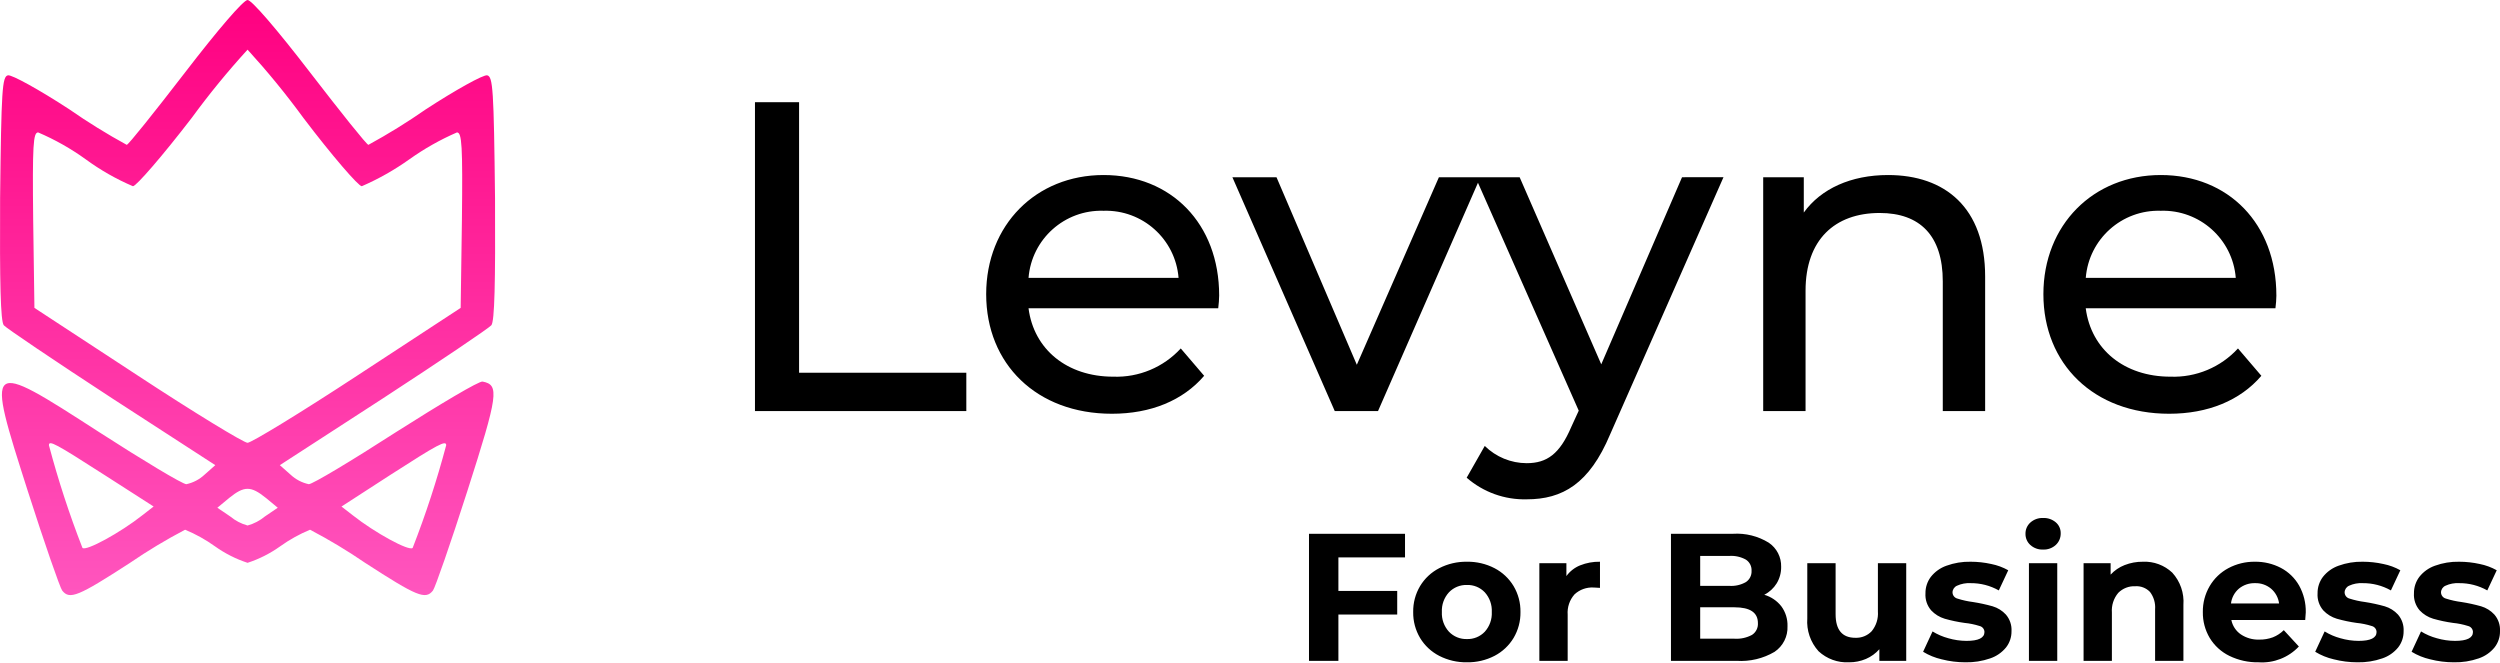
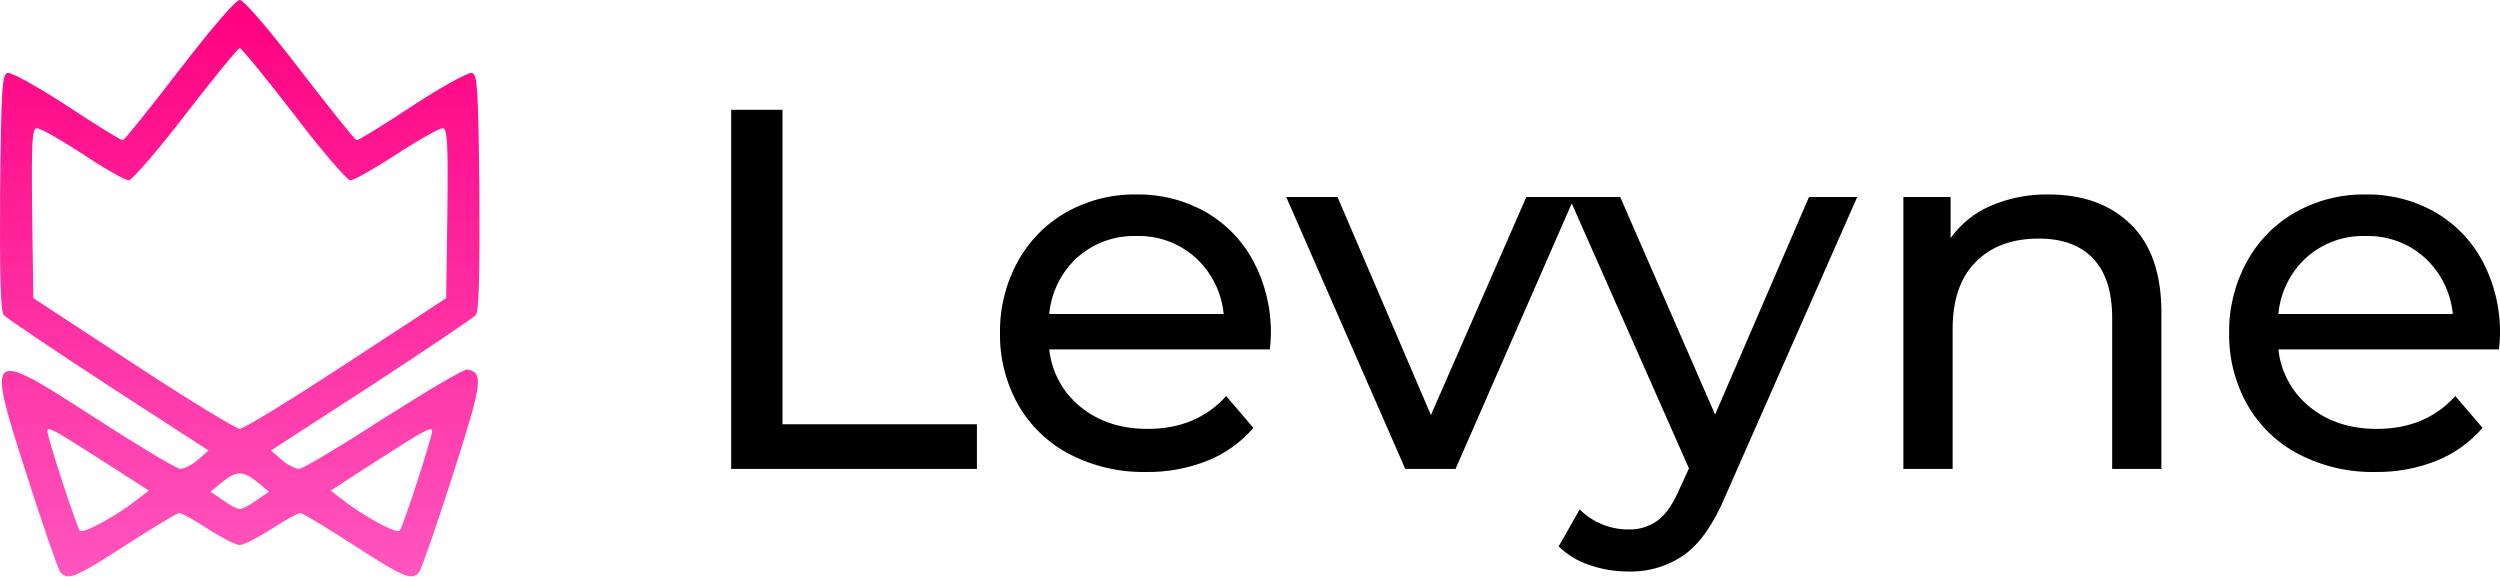
- <svg xmlns="http://www.w3.org/2000/svg" width="275.439" height="72.969" viewBox="0 0 275.439 72.969">
+ <svg xmlns="http://www.w3.org/2000/svg" width="623.784" height="143.798" viewBox="0 0 623.784 143.798">
  <defs>
    <linearGradient id="linear-gradient" x1="0.5" x2="0.5" y2="1.593" gradientUnits="objectBoundingBox">
      <stop offset="0" stop-color="#ff0080" />
      <stop offset="1" stop-color="#ff88e3" />
    </linearGradient>
  </defs>
-   <g id="Group_3691" data-name="Group 3691" transform="translate(973.239 -2372.191)">
-     <path id="Reset_Password" data-name="Reset Password" d="M-61.78-11.4v3.7h6.48v2.6h-6.48V0h-3.24V-14h10.58v2.6ZM-47.62.16a6.452,6.452,0,0,1-3.05-.71,5.278,5.278,0,0,1-2.11-1.97,5.428,5.428,0,0,1-.76-2.86,5.428,5.428,0,0,1,.76-2.86,5.278,5.278,0,0,1,2.11-1.97,6.452,6.452,0,0,1,3.05-.71,6.393,6.393,0,0,1,3.04.71,5.3,5.3,0,0,1,2.1,1.97,5.428,5.428,0,0,1,.76,2.86,5.428,5.428,0,0,1-.76,2.86,5.3,5.3,0,0,1-2.1,1.97A6.393,6.393,0,0,1-47.62.16Zm0-2.56a2.6,2.6,0,0,0,1.97-.81,3.019,3.019,0,0,0,.77-2.17,3.019,3.019,0,0,0-.77-2.17,2.6,2.6,0,0,0-1.97-.81,2.631,2.631,0,0,0-1.98.81,3,3,0,0,0-.78,2.17,3,3,0,0,0,.78,2.17A2.631,2.631,0,0,0-47.62-2.4Zm10.96-6.94a3.469,3.469,0,0,1,1.51-1.18,5.6,5.6,0,0,1,2.19-.4v2.88q-.52-.04-.7-.04a2.86,2.86,0,0,0-2.1.75,3.031,3.031,0,0,0-.76,2.25V0h-3.12V-10.76h2.98Zm21.8,2.06a3.692,3.692,0,0,1,1.88,1.27,3.5,3.5,0,0,1,.68,2.19A3.235,3.235,0,0,1-13.73-.99,7.311,7.311,0,0,1-17.9,0h-7.24V-14h6.84a6.7,6.7,0,0,1,3.93.98A3.1,3.1,0,0,1-13-10.36a3.414,3.414,0,0,1-.49,1.82A3.432,3.432,0,0,1-14.86-7.28Zm-7.06-4.28v3.3h3.22a3.251,3.251,0,0,0,1.82-.42,1.4,1.4,0,0,0,.62-1.24,1.376,1.376,0,0,0-.62-1.23,3.314,3.314,0,0,0-1.82-.41Zm3.78,9.12a3.59,3.59,0,0,0,1.93-.42,1.438,1.438,0,0,0,.65-1.3q0-1.74-2.58-1.74h-3.78v3.46ZM.78-10.76V0H-2.18V-1.28A4.138,4.138,0,0,1-3.66-.21,4.656,4.656,0,0,1-5.52.16,4.583,4.583,0,0,1-8.88-1.06a4.863,4.863,0,0,1-1.24-3.62v-6.08H-7v5.62q0,2.6,2.18,2.6a2.344,2.344,0,0,0,1.8-.73,3.08,3.08,0,0,0,.68-2.17v-5.32ZM7.3.16A10.452,10.452,0,0,1,4.68-.17,6.845,6.845,0,0,1,2.64-1L3.68-3.24a6.546,6.546,0,0,0,1.74.75,7.293,7.293,0,0,0,2,.29q1.98,0,1.98-.98a.694.694,0,0,0-.54-.66A8,8,0,0,0,7.2-4.18a16.014,16.014,0,0,1-2.18-.46,3.382,3.382,0,0,1-1.49-.92A2.616,2.616,0,0,1,2.9-7.44a2.945,2.945,0,0,1,.59-1.81,3.8,3.8,0,0,1,1.72-1.23,7.346,7.346,0,0,1,2.67-.44,10.479,10.479,0,0,1,2.27.25,6.345,6.345,0,0,1,1.87.69L10.98-7.76a6.209,6.209,0,0,0-3.1-.8,3.154,3.154,0,0,0-1.5.28.823.823,0,0,0-.5.72.715.715,0,0,0,.54.7,9.56,9.56,0,0,0,1.72.38,18.411,18.411,0,0,1,2.16.47,3.245,3.245,0,0,1,1.46.91,2.582,2.582,0,0,1,.62,1.84,2.841,2.841,0,0,1-.6,1.78A3.83,3.83,0,0,1,10.03-.27,7.8,7.8,0,0,1,7.3.16Zm7-10.92h3.12V0H14.3Zm1.56-1.5a1.979,1.979,0,0,1-1.4-.5A1.622,1.622,0,0,1,13.92-14a1.622,1.622,0,0,1,.54-1.24,1.979,1.979,0,0,1,1.4-.5,2.029,2.029,0,0,1,1.4.48,1.539,1.539,0,0,1,.54,1.2,1.7,1.7,0,0,1-.54,1.29A1.956,1.956,0,0,1,15.86-12.26Zm11,1.34a4.428,4.428,0,0,1,3.23,1.2,4.759,4.759,0,0,1,1.23,3.56V0H28.2V-5.68a2.8,2.8,0,0,0-.56-1.91,2.054,2.054,0,0,0-1.62-.63,2.483,2.483,0,0,0-1.88.73,3.023,3.023,0,0,0-.7,2.17V0H20.32V-10.76H23.3V-9.5a4.138,4.138,0,0,1,1.54-1.05A5.366,5.366,0,0,1,26.86-10.92ZM44.8-5.34q0,.06-.06.84H36.6a2.535,2.535,0,0,0,1.04,1.58,3.445,3.445,0,0,0,2.04.58,4.131,4.131,0,0,0,1.49-.25,3.609,3.609,0,0,0,1.21-.79l1.66,1.8A5.579,5.579,0,0,1,39.6.16a7.024,7.024,0,0,1-3.22-.71,5.2,5.2,0,0,1-2.16-1.97,5.428,5.428,0,0,1-.76-2.86,5.5,5.5,0,0,1,.75-2.85,5.254,5.254,0,0,1,2.06-1.98,6.048,6.048,0,0,1,2.93-.71,6,6,0,0,1,2.86.68,4.963,4.963,0,0,1,2.01,1.95A5.815,5.815,0,0,1,44.8-5.34ZM39.22-8.56a2.687,2.687,0,0,0-1.78.6,2.554,2.554,0,0,0-.88,1.64h5.3a2.58,2.58,0,0,0-.88-1.63A2.63,2.63,0,0,0,39.22-8.56ZM50.5.16a10.452,10.452,0,0,1-2.62-.33A6.845,6.845,0,0,1,45.84-1l1.04-2.24a6.546,6.546,0,0,0,1.74.75,7.293,7.293,0,0,0,2,.29q1.98,0,1.98-.98a.694.694,0,0,0-.54-.66,8,8,0,0,0-1.66-.34,16.014,16.014,0,0,1-2.18-.46,3.382,3.382,0,0,1-1.49-.92,2.616,2.616,0,0,1-.63-1.88,2.945,2.945,0,0,1,.59-1.81,3.8,3.8,0,0,1,1.72-1.23,7.346,7.346,0,0,1,2.67-.44,10.479,10.479,0,0,1,2.27.25,6.345,6.345,0,0,1,1.87.69L54.18-7.76a6.209,6.209,0,0,0-3.1-.8,3.154,3.154,0,0,0-1.5.28.823.823,0,0,0-.5.72.715.715,0,0,0,.54.7,9.56,9.56,0,0,0,1.72.38,18.411,18.411,0,0,1,2.16.47,3.245,3.245,0,0,1,1.46.91,2.582,2.582,0,0,1,.62,1.84,2.841,2.841,0,0,1-.6,1.78A3.83,3.83,0,0,1,53.23-.27,7.8,7.8,0,0,1,50.5.16Zm10.62,0A10.452,10.452,0,0,1,58.5-.17,6.845,6.845,0,0,1,56.46-1L57.5-3.24a6.546,6.546,0,0,0,1.74.75,7.293,7.293,0,0,0,2,.29q1.98,0,1.98-.98a.694.694,0,0,0-.54-.66,8,8,0,0,0-1.66-.34,16.014,16.014,0,0,1-2.18-.46,3.382,3.382,0,0,1-1.49-.92,2.616,2.616,0,0,1-.63-1.88,2.945,2.945,0,0,1,.59-1.81,3.8,3.8,0,0,1,1.72-1.23,7.346,7.346,0,0,1,2.67-.44,10.479,10.479,0,0,1,2.27.25,6.345,6.345,0,0,1,1.87.69L64.8-7.76a6.209,6.209,0,0,0-3.1-.8,3.154,3.154,0,0,0-1.5.28.823.823,0,0,0-.5.72.715.715,0,0,0,.54.7,9.56,9.56,0,0,0,1.72.38,18.411,18.411,0,0,1,2.16.47,3.245,3.245,0,0,1,1.46.91,2.582,2.582,0,0,1,.62,1.84,2.841,2.841,0,0,1-.6,1.78A3.83,3.83,0,0,1,63.85-.27,7.8,7.8,0,0,1,61.12.16Z" transform="translate(-764 2445)" fill="#000" />
-     <path id="Path_1737" data-name="Path 1737" d="M13.44-55.57H36.726V-59.8H18.3V-89.6H13.44ZM64.583-68.307c0-7.924-5.3-13.272-12.737-13.272S38.914-76.085,38.914-68.453c0,7.681,5.542,13.175,13.855,13.175,4.278,0,7.827-1.458,10.16-4.181l-2.577-3.014a9.62,9.62,0,0,1-7.438,3.111c-5.1,0-8.751-3.014-9.334-7.535h20.9C64.534-67.335,64.583-67.918,64.583-68.307ZM51.846-77.641a8.035,8.035,0,0,1,8.264,7.389H43.581A8.032,8.032,0,0,1,51.846-77.641Zm36.947-3.695L79.75-60.674,70.9-81.336H66.041L77.32-55.57h4.764L93.362-81.336Zm26.787,0-8.9,20.613L97.689-81.336H92.828L104.2-55.618l-.826,1.8c-1.264,2.965-2.674,3.986-4.91,3.986a6.593,6.593,0,0,1-4.618-1.9l-1.993,3.5a9.674,9.674,0,0,0,6.612,2.382c3.938,0,6.9-1.7,9.188-7.146l12.494-28.342Zm22.7-.243c-4.084,0-7.389,1.507-9.285,4.132v-3.889h-4.473V-55.57h4.667V-68.842c0-5.591,3.209-8.556,8.167-8.556,4.424,0,6.952,2.479,6.952,7.535V-55.57h4.667V-70.4C148.978-77.981,144.554-81.579,138.282-81.579Zm42.781,13.272c0-7.924-5.3-13.272-12.737-13.272s-12.931,5.493-12.931,13.126c0,7.681,5.542,13.175,13.855,13.175,4.278,0,7.827-1.458,10.16-4.181l-2.577-3.014a9.62,9.62,0,0,1-7.438,3.111c-5.1,0-8.751-3.014-9.334-7.535h20.9C181.015-67.335,181.063-67.918,181.063-68.307Zm-12.737-9.334a8.035,8.035,0,0,1,8.264,7.389H160.062A8.032,8.032,0,0,1,168.326-77.641Z" transform="translate(-903.5 2473.054)" fill="#000" />
-     <path id="Path_1730" data-name="Path 1730" d="M160.567-364.021c-3.374,4.377-6.246,7.979-6.429,7.979a68.887,68.887,0,0,1-6.337-3.921c-3.283-2.143-6.337-3.83-6.748-3.739-.638.137-.729,1.55-.866,13.541-.046,9.3.046,13.587.41,14,.274.319,5.608,3.921,11.9,8.024l11.4,7.386-1.185,1.049a4.239,4.239,0,0,1-2.006,1.049c-.41,0-4.742-2.6-9.62-5.745-12.492-8.07-12.492-8.024-7.842,6.52,1.824,5.7,3.556,10.669,3.784,10.942.821,1.049,1.778.638,7.477-3.055a60.421,60.421,0,0,1,6.064-3.647,16.484,16.484,0,0,1,3.283,1.824,13.314,13.314,0,0,0,3.6,1.824,13.314,13.314,0,0,0,3.6-1.824,16.484,16.484,0,0,1,3.283-1.824,60.424,60.424,0,0,1,6.064,3.647c5.7,3.693,6.656,4.1,7.477,3.055.228-.274,1.96-5.243,3.784-10.942,3.419-10.669,3.556-11.717,1.687-12.082-.365-.091-4.65,2.462-9.529,5.562-4.878,3.146-9.21,5.745-9.62,5.745a4.239,4.239,0,0,1-2.006-1.049l-1.185-1.049,11.4-7.386c6.292-4.1,11.626-7.705,11.9-8.024.365-.41.456-4.7.41-14-.137-11.991-.228-13.4-.866-13.541-.41-.091-3.465,1.6-6.748,3.739a68.891,68.891,0,0,1-6.337,3.921c-.182,0-3.055-3.6-6.429-7.979-3.647-4.742-6.429-7.979-6.884-7.979S164.214-368.763,160.567-364.021Zm13.039,5.015c3.146,4.149,6.064,7.523,6.429,7.523a28.794,28.794,0,0,0,5.243-2.964,28.8,28.8,0,0,1,5.243-2.963c.547,0,.638,1.413.547,9.666l-.137,9.666-11.353,7.432c-6.246,4.1-11.717,7.432-12.128,7.432s-5.881-3.328-12.128-7.432l-11.353-7.432-.137-9.666c-.091-8.3,0-9.666.547-9.666a27.282,27.282,0,0,1,5.243,2.963,26.141,26.141,0,0,0,5.2,2.964c.365,0,3.283-3.374,6.474-7.523a89.177,89.177,0,0,1,6.155-7.523A89.189,89.189,0,0,1,173.606-359.006Zm-21.976,39.3,5.471,3.511-1.231.957c-2.416,1.915-6.246,4.012-6.611,3.6a105.858,105.858,0,0,1-3.693-11.307C145.567-323.535,146.3-323.125,151.631-319.705Zm37.705-3.237a105.858,105.858,0,0,1-3.693,11.307c-.365.41-4.195-1.687-6.611-3.6l-1.231-.957,5.425-3.511C188.47-323.079,189.336-323.535,189.336-322.942Zm-19.878,5.79,1.322,1.094-1.413.957a5.111,5.111,0,0,1-1.915,1,5.111,5.111,0,0,1-1.915-1l-1.413-.957,1.322-1.094C167.087-318.474,167.816-318.474,169.457-317.152Z" transform="translate(-1113.415 2744.191)" fill="url(#linear-gradient)" />
+   <g id="Group_619" data-name="Group 619" transform="translate(9965 -10684)">
+     <path id="Path_2034" data-name="Path 2034" d="M13.44-89.6h12.8v78.464H74.752V0H13.44ZM148.1-33.536a35.217,35.217,0,0,1-.256,3.712H92.8a21.3,21.3,0,0,0,7.872,14.4q6.72,5.44,16.7,5.44,12.16,0,19.584-8.192l6.784,7.936a29.715,29.715,0,0,1-11.456,8.192,39.874,39.874,0,0,1-15.3,2.816A40.062,40.062,0,0,1,97.92-3.648,31.5,31.5,0,0,1,85.056-16a35.413,35.413,0,0,1-4.544-17.92,35.963,35.963,0,0,1,4.416-17.792,31.635,31.635,0,0,1,12.16-12.352A34.639,34.639,0,0,1,114.56-68.48,33.939,33.939,0,0,1,131.9-64.064a31.011,31.011,0,0,1,11.9,12.352A37.629,37.629,0,0,1,148.1-33.536ZM114.56-58.112a21.238,21.238,0,0,0-14.784,5.376A21.673,21.673,0,0,0,92.8-38.656h43.52a21.816,21.816,0,0,0-6.976-14.016A21.091,21.091,0,0,0,114.56-58.112ZM223.872-67.84,194.176,0H181.632l-29.7-67.84h12.8l23.3,54.4,23.808-54.4Zm70.528,0L261.5,6.784q-4.352,10.368-10.176,14.592A23.227,23.227,0,0,1,237.312,25.6a29.623,29.623,0,0,1-9.664-1.6,19.837,19.837,0,0,1-7.744-4.672l5.248-9.216a17.109,17.109,0,0,0,12.16,4.992,11.732,11.732,0,0,0,7.488-2.368q3.008-2.368,5.44-8.128l2.176-4.736L222.464-67.84h12.8l23.68,54.272L282.368-67.84Zm47.744-.64q12.928,0,20.544,7.488T370.3-39.04V0H358.016V-37.632q0-9.856-4.736-14.848t-13.568-4.992q-9.984,0-15.744,5.824t-5.76,16.7V0H305.92V-67.84H317.7V-57.6a23.884,23.884,0,0,1,10.048-8.064A35.111,35.111,0,0,1,342.144-68.48Zm112.64,34.944a35.213,35.213,0,0,1-.256,3.712h-55.04a21.3,21.3,0,0,0,7.872,14.4q6.72,5.44,16.7,5.44,12.16,0,19.584-8.192l6.784,7.936a29.715,29.715,0,0,1-11.456,8.192A39.874,39.874,0,0,1,423.68.768a40.062,40.062,0,0,1-19.072-4.416A31.5,31.5,0,0,1,391.744-16,35.413,35.413,0,0,1,387.2-33.92a35.963,35.963,0,0,1,4.416-17.792,31.635,31.635,0,0,1,12.16-12.352,34.639,34.639,0,0,1,17.472-4.416,33.939,33.939,0,0,1,17.344,4.416,31.011,31.011,0,0,1,11.9,12.352A37.629,37.629,0,0,1,454.784-33.536ZM421.248-58.112a21.238,21.238,0,0,0-14.784,5.376,21.673,21.673,0,0,0-6.976,14.08h43.52a21.816,21.816,0,0,0-6.976-14.016A21.091,21.091,0,0,0,421.248-58.112Z" transform="translate(-9796 10801)" fill="#000" />
+     <path id="Path_1730" data-name="Path 1730" d="M184.9-354.5c-7.4,9.6-13.7,17.5-14.1,17.5s-6.7-3.8-13.9-8.6c-7.2-4.7-13.9-8.4-14.8-8.2-1.4.3-1.6,3.4-1.9,29.7-.1,20.4.1,29.8.9,30.7.6.7,12.3,8.6,26.1,17.6l25,16.2-2.6,2.3c-1.5,1.3-3.5,2.3-4.4,2.3s-10.4-5.7-21.1-12.6c-27.4-17.7-27.4-17.6-17.2,14.3,4,12.5,7.8,23.4,8.3,24,1.8,2.3,3.9,1.4,16.4-6.7,6.8-4.4,12.8-8,13.3-8,.6,0,3.8,1.8,7.2,4s7,4,7.9,4,4.5-1.8,7.9-4,6.6-4,7.2-4c.5,0,6.5,3.6,13.3,8,12.5,8.1,14.6,9,16.4,6.7.5-.6,4.3-11.5,8.3-24,7.5-23.4,7.8-25.7,3.7-26.5-.8-.2-10.2,5.4-20.9,12.2-10.7,6.9-20.2,12.6-21.1,12.6s-2.9-1-4.4-2.3l-2.6-2.3,25-16.2c13.8-9,25.5-16.9,26.1-17.6.8-.9,1-10.3.9-30.7-.3-26.3-.5-29.4-1.9-29.7-.9-.2-7.6,3.5-14.8,8.2-7.2,4.8-13.5,8.6-13.9,8.6s-6.7-7.9-14.1-17.5C207.1-364.9,201-372,200-372S192.9-364.9,184.9-354.5Zm28.6,11c6.9,9.1,13.3,16.5,14.1,16.5s6-2.9,11.5-6.5,10.7-6.5,11.5-6.5c1.2,0,1.4,3.1,1.2,21.2l-.3,21.2-24.9,16.3c-13.7,9-25.7,16.3-26.6,16.3s-12.9-7.3-26.6-16.3l-24.9-16.3-.3-21.2c-.2-18.2,0-21.2,1.2-21.2.9,0,6,2.9,11.5,6.5,5.4,3.6,10.5,6.5,11.4,6.5.8,0,7.2-7.4,14.2-16.5S199.6-360,200-360,206.5-352.6,213.5-343.5Zm-48.2,86.2,12,7.7-2.7,2.1c-5.3,4.2-13.7,8.8-14.5,7.9-.8-.8-8.1-23.3-8.1-24.8C152-265.7,153.6-264.8,165.3-257.3Zm82.7-7.1c0,1.5-7.3,24-8.1,24.8-.8.9-9.2-3.7-14.5-7.9l-2.7-2.1,11.9-7.7C246.1-264.7,248-265.7,248-264.4Zm-43.6,12.7,2.9,2.4-3.1,2.1c-1.6,1.2-3.5,2.2-4.2,2.2s-2.6-1-4.2-2.2l-3.1-2.1,2.9-2.4C199.2-254.6,200.8-254.6,204.4-251.7Z" transform="translate(-10105.176 11056)" fill="url(#linear-gradient)" />
  </g>
</svg>
